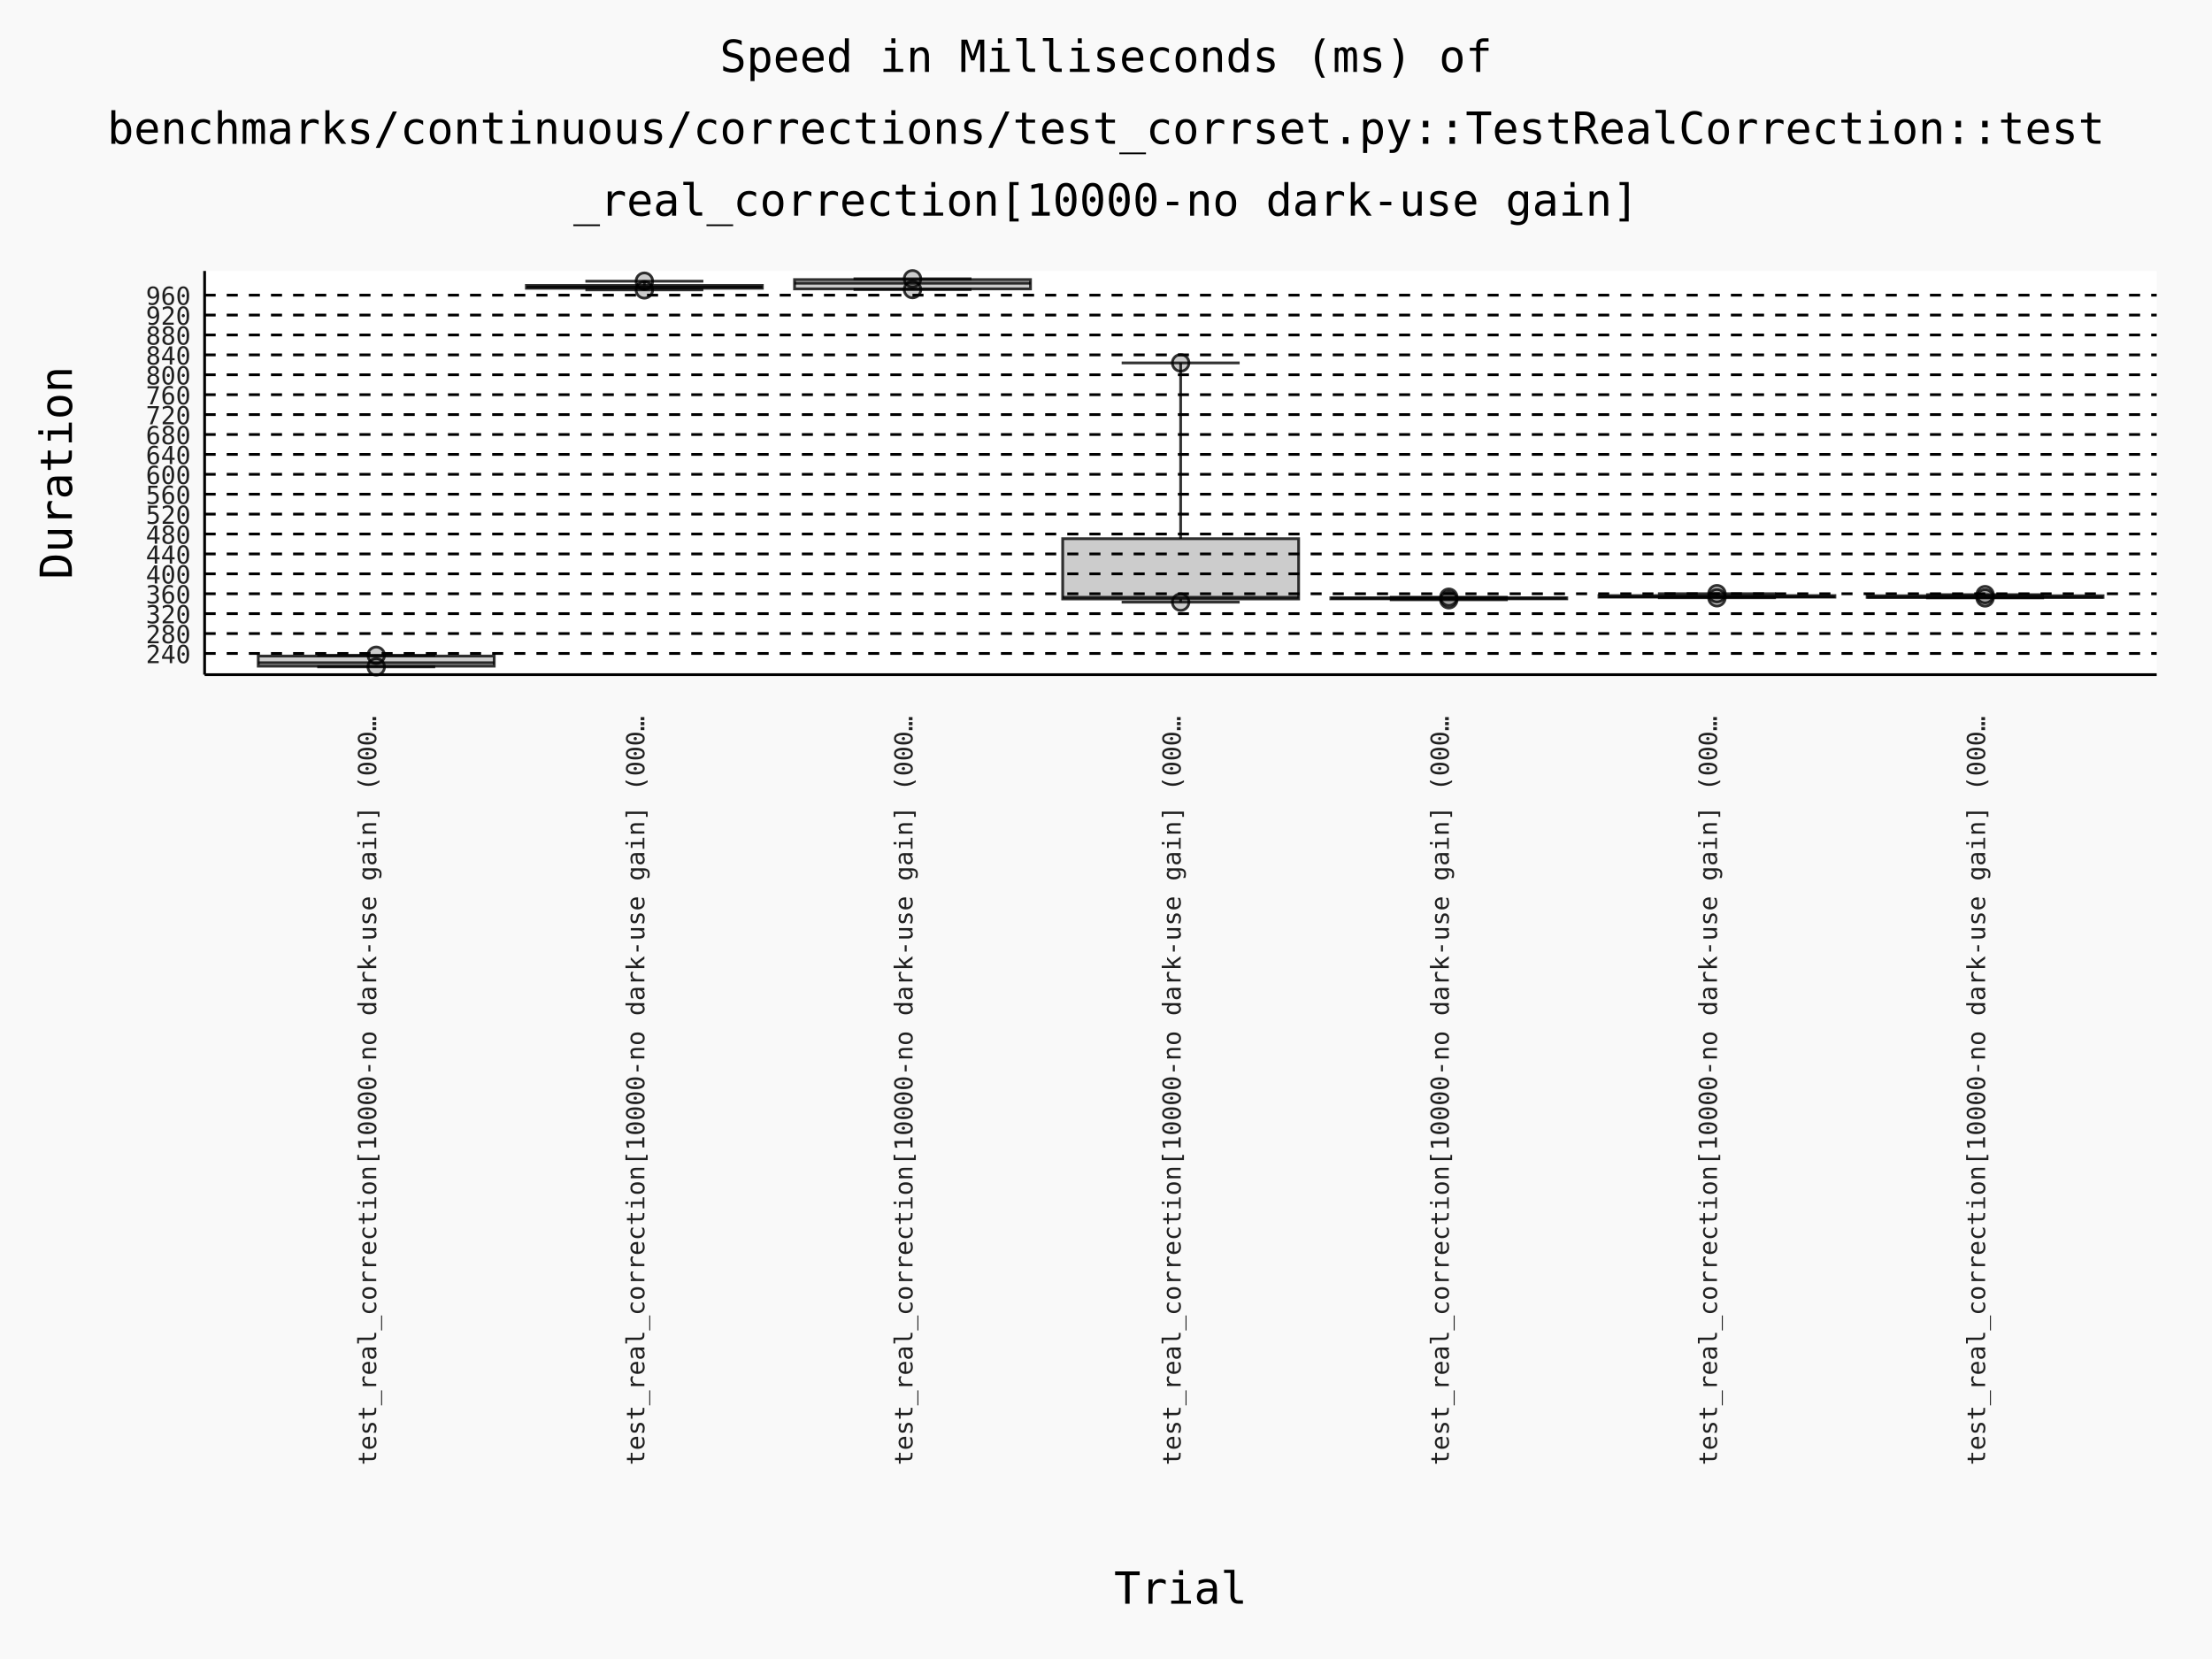
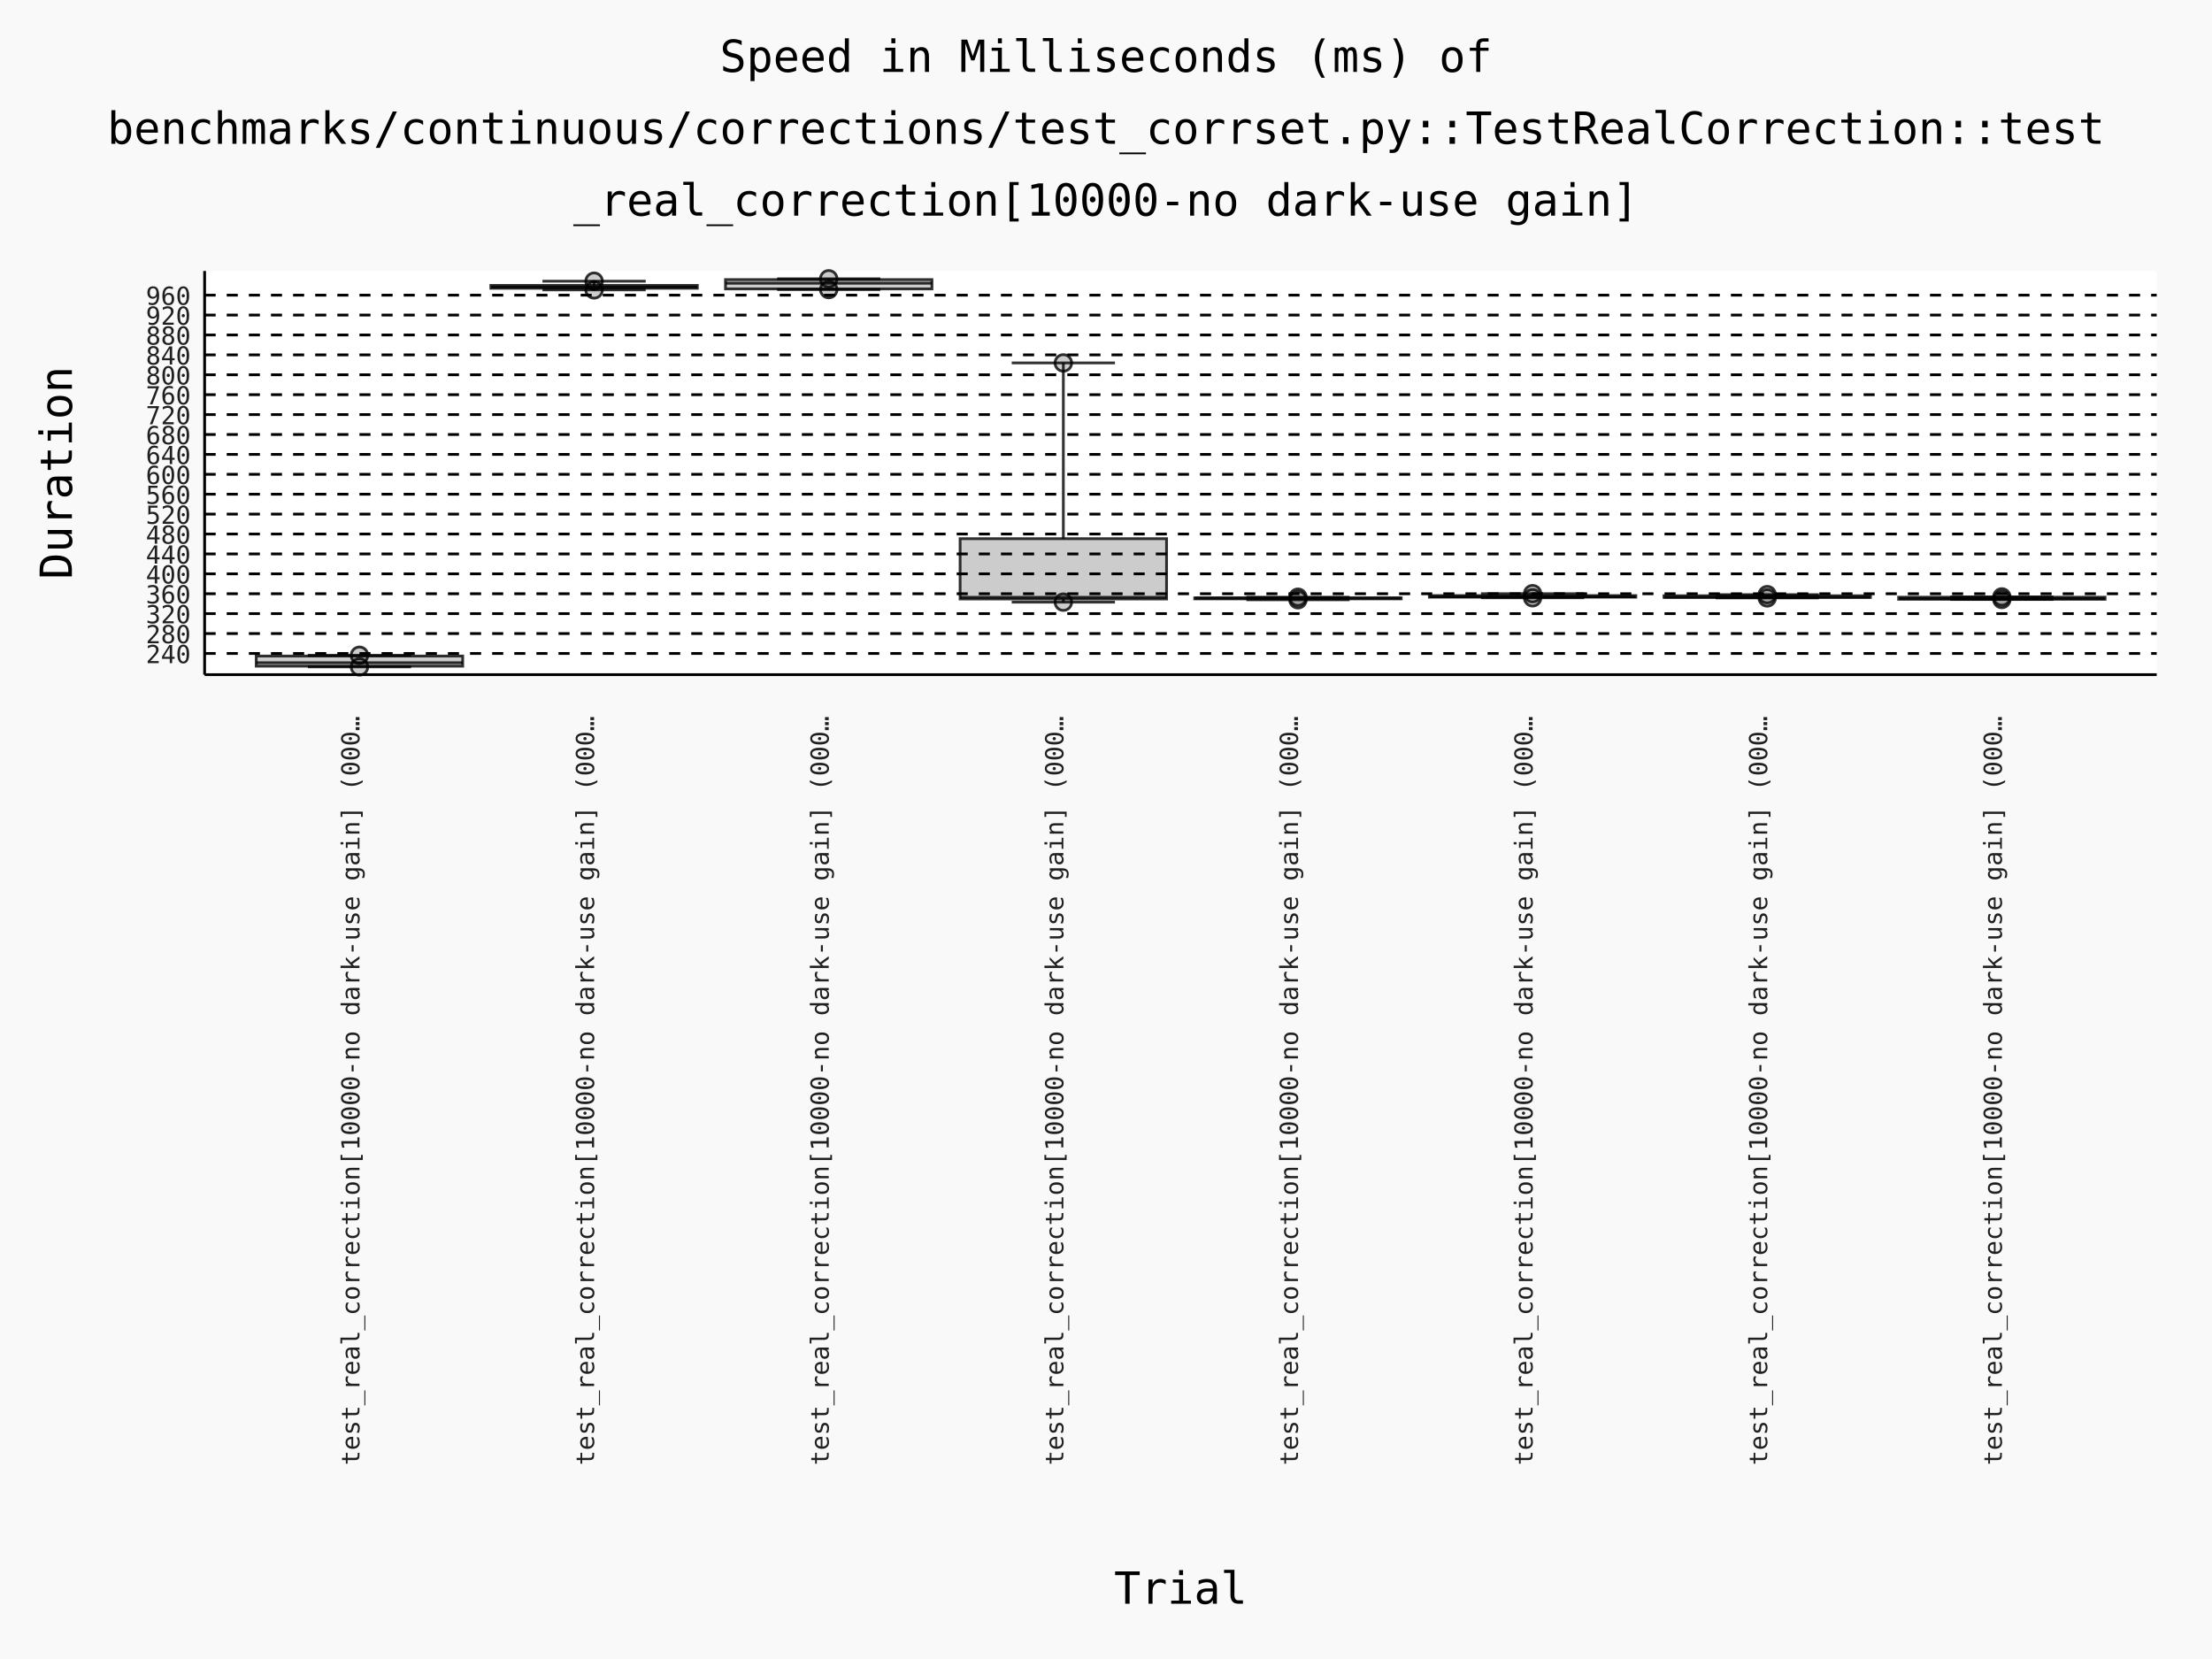
- <svg xmlns="http://www.w3.org/2000/svg" id="chart-33ab507c-b937-4e4e-976f-c39c6c1bf128" class="pygal-chart" viewBox="0 0 800 600">
+ <svg xmlns="http://www.w3.org/2000/svg" id="chart-09a2c009-a66c-48e7-99b9-df6622c0c225" class="pygal-chart" viewBox="0 0 800 600">
  <defs>
-     <style type="text/css">#chart-33ab507c-b937-4e4e-976f-c39c6c1bf128{-webkit-user-select:none;-webkit-font-smoothing:antialiased;font-family:Consolas,"Deja Vu Sans Mono","Bitstream Vera Sans Mono","Courier New",monospace}#chart-33ab507c-b937-4e4e-976f-c39c6c1bf128 .title{font-family:Consolas,"Deja Vu Sans Mono","Bitstream Vera Sans Mono","Courier New",monospace;font-size:16px}#chart-33ab507c-b937-4e4e-976f-c39c6c1bf128 .legends .legend text{font-family:Consolas,"Deja Vu Sans Mono","Bitstream Vera Sans Mono","Courier New",monospace;font-size:14px}#chart-33ab507c-b937-4e4e-976f-c39c6c1bf128 .axis text{font-family:Consolas,"Deja Vu Sans Mono","Bitstream Vera Sans Mono","Courier New",monospace;font-size:10px}#chart-33ab507c-b937-4e4e-976f-c39c6c1bf128 .axis text.major{font-family:Consolas,"Deja Vu Sans Mono","Bitstream Vera Sans Mono","Courier New",monospace;font-size:10px}#chart-33ab507c-b937-4e4e-976f-c39c6c1bf128 .text-overlay text.value{font-family:Consolas,"Deja Vu Sans Mono","Bitstream Vera Sans Mono","Courier New",monospace;font-size:16px}#chart-33ab507c-b937-4e4e-976f-c39c6c1bf128 .text-overlay text.label{font-family:Consolas,"Deja Vu Sans Mono","Bitstream Vera Sans Mono","Courier New",monospace;font-size:10px}#chart-33ab507c-b937-4e4e-976f-c39c6c1bf128 .tooltip{font-family:Consolas,"Deja Vu Sans Mono","Bitstream Vera Sans Mono","Courier New",monospace;font-size:14px}#chart-33ab507c-b937-4e4e-976f-c39c6c1bf128 text.no_data{font-family:Consolas,"Deja Vu Sans Mono","Bitstream Vera Sans Mono","Courier New",monospace;font-size:64px}
- #chart-33ab507c-b937-4e4e-976f-c39c6c1bf128{background-color:rgba(249,249,249,1)}#chart-33ab507c-b937-4e4e-976f-c39c6c1bf128 path,#chart-33ab507c-b937-4e4e-976f-c39c6c1bf128 line,#chart-33ab507c-b937-4e4e-976f-c39c6c1bf128 rect,#chart-33ab507c-b937-4e4e-976f-c39c6c1bf128 circle{-webkit-transition:150ms;-moz-transition:150ms;transition:150ms}#chart-33ab507c-b937-4e4e-976f-c39c6c1bf128 .graph &gt; .background{fill:rgba(249,249,249,1)}#chart-33ab507c-b937-4e4e-976f-c39c6c1bf128 .plot &gt; .background{fill:rgba(255,255,255,1)}#chart-33ab507c-b937-4e4e-976f-c39c6c1bf128 .graph{fill:rgba(0,0,0,.87)}#chart-33ab507c-b937-4e4e-976f-c39c6c1bf128 text.no_data{fill:rgba(0,0,0,1)}#chart-33ab507c-b937-4e4e-976f-c39c6c1bf128 .title{fill:rgba(0,0,0,1)}#chart-33ab507c-b937-4e4e-976f-c39c6c1bf128 .legends .legend text{fill:rgba(0,0,0,.87)}#chart-33ab507c-b937-4e4e-976f-c39c6c1bf128 .legends .legend:hover text{fill:rgba(0,0,0,1)}#chart-33ab507c-b937-4e4e-976f-c39c6c1bf128 .axis .line{stroke:rgba(0,0,0,1)}#chart-33ab507c-b937-4e4e-976f-c39c6c1bf128 .axis .guide.line{stroke:rgba(0,0,0,.54)}#chart-33ab507c-b937-4e4e-976f-c39c6c1bf128 .axis .major.line{stroke:rgba(0,0,0,.87)}#chart-33ab507c-b937-4e4e-976f-c39c6c1bf128 .axis text.major{fill:rgba(0,0,0,1)}#chart-33ab507c-b937-4e4e-976f-c39c6c1bf128 .axis.y .guides:hover .guide.line,#chart-33ab507c-b937-4e4e-976f-c39c6c1bf128 .line-graph .axis.x .guides:hover .guide.line,#chart-33ab507c-b937-4e4e-976f-c39c6c1bf128 .stackedline-graph .axis.x .guides:hover .guide.line,#chart-33ab507c-b937-4e4e-976f-c39c6c1bf128 .xy-graph .axis.x .guides:hover .guide.line{stroke:rgba(0,0,0,1)}#chart-33ab507c-b937-4e4e-976f-c39c6c1bf128 .axis .guides:hover text{fill:rgba(0,0,0,1)}#chart-33ab507c-b937-4e4e-976f-c39c6c1bf128 .reactive{fill-opacity:.7;stroke-opacity:.8;stroke-width:1}#chart-33ab507c-b937-4e4e-976f-c39c6c1bf128 .ci{stroke:rgba(0,0,0,.87)}#chart-33ab507c-b937-4e4e-976f-c39c6c1bf128 .reactive.active,#chart-33ab507c-b937-4e4e-976f-c39c6c1bf128 .active .reactive{fill-opacity:.8;stroke-opacity:.9;stroke-width:4}#chart-33ab507c-b937-4e4e-976f-c39c6c1bf128 .ci .reactive.active{stroke-width:1.5}#chart-33ab507c-b937-4e4e-976f-c39c6c1bf128 .series text{fill:rgba(0,0,0,1)}#chart-33ab507c-b937-4e4e-976f-c39c6c1bf128 .tooltip rect{fill:rgba(255,255,255,1);stroke:rgba(0,0,0,1);-webkit-transition:opacity 150ms;-moz-transition:opacity 150ms;transition:opacity 150ms}#chart-33ab507c-b937-4e4e-976f-c39c6c1bf128 .tooltip .label{fill:rgba(0,0,0,.87)}#chart-33ab507c-b937-4e4e-976f-c39c6c1bf128 .tooltip .label{fill:rgba(0,0,0,.87)}#chart-33ab507c-b937-4e4e-976f-c39c6c1bf128 .tooltip .legend{font-size:.8em;fill:rgba(0,0,0,.54)}#chart-33ab507c-b937-4e4e-976f-c39c6c1bf128 .tooltip .x_label{font-size:.6em;fill:rgba(0,0,0,1)}#chart-33ab507c-b937-4e4e-976f-c39c6c1bf128 .tooltip .xlink{font-size:.5em;text-decoration:underline}#chart-33ab507c-b937-4e4e-976f-c39c6c1bf128 .tooltip .value{font-size:1.5em}#chart-33ab507c-b937-4e4e-976f-c39c6c1bf128 .bound{font-size:.5em}#chart-33ab507c-b937-4e4e-976f-c39c6c1bf128 .max-value{font-size:.75em;fill:rgba(0,0,0,.54)}#chart-33ab507c-b937-4e4e-976f-c39c6c1bf128 .map-element{fill:rgba(255,255,255,1);stroke:rgba(0,0,0,.54) !important}#chart-33ab507c-b937-4e4e-976f-c39c6c1bf128 .map-element .reactive{fill-opacity:inherit;stroke-opacity:inherit}#chart-33ab507c-b937-4e4e-976f-c39c6c1bf128 .color-0,#chart-33ab507c-b937-4e4e-976f-c39c6c1bf128 .color-0 a:visited{stroke:#000000;fill:#000000}#chart-33ab507c-b937-4e4e-976f-c39c6c1bf128 .color-1,#chart-33ab507c-b937-4e4e-976f-c39c6c1bf128 .color-1 a:visited{stroke:#000000;fill:#000000}#chart-33ab507c-b937-4e4e-976f-c39c6c1bf128 .color-2,#chart-33ab507c-b937-4e4e-976f-c39c6c1bf128 .color-2 a:visited{stroke:#000000;fill:#000000}#chart-33ab507c-b937-4e4e-976f-c39c6c1bf128 .color-3,#chart-33ab507c-b937-4e4e-976f-c39c6c1bf128 .color-3 a:visited{stroke:#000000;fill:#000000}#chart-33ab507c-b937-4e4e-976f-c39c6c1bf128 .color-4,#chart-33ab507c-b937-4e4e-976f-c39c6c1bf128 .color-4 a:visited{stroke:#000000;fill:#000000}#chart-33ab507c-b937-4e4e-976f-c39c6c1bf128 .color-5,#chart-33ab507c-b937-4e4e-976f-c39c6c1bf128 .color-5 a:visited{stroke:#000000;fill:#000000}#chart-33ab507c-b937-4e4e-976f-c39c6c1bf128 .color-6,#chart-33ab507c-b937-4e4e-976f-c39c6c1bf128 .color-6 a:visited{stroke:#000000;fill:#000000}#chart-33ab507c-b937-4e4e-976f-c39c6c1bf128 .text-overlay .color-0 text{fill:white}#chart-33ab507c-b937-4e4e-976f-c39c6c1bf128 .text-overlay .color-1 text{fill:white}#chart-33ab507c-b937-4e4e-976f-c39c6c1bf128 .text-overlay .color-2 text{fill:white}#chart-33ab507c-b937-4e4e-976f-c39c6c1bf128 .text-overlay .color-3 text{fill:white}#chart-33ab507c-b937-4e4e-976f-c39c6c1bf128 .text-overlay .color-4 text{fill:white}#chart-33ab507c-b937-4e4e-976f-c39c6c1bf128 .text-overlay .color-5 text{fill:white}#chart-33ab507c-b937-4e4e-976f-c39c6c1bf128 .text-overlay .color-6 text{fill:white}
- #chart-33ab507c-b937-4e4e-976f-c39c6c1bf128 text.no_data{text-anchor:middle}#chart-33ab507c-b937-4e4e-976f-c39c6c1bf128 .guide.line{fill:none}#chart-33ab507c-b937-4e4e-976f-c39c6c1bf128 .centered{text-anchor:middle}#chart-33ab507c-b937-4e4e-976f-c39c6c1bf128 .title{text-anchor:middle}#chart-33ab507c-b937-4e4e-976f-c39c6c1bf128 .legends .legend text{fill-opacity:1}#chart-33ab507c-b937-4e4e-976f-c39c6c1bf128 .axis.x text{text-anchor:middle}#chart-33ab507c-b937-4e4e-976f-c39c6c1bf128 .axis.x:not(.web) text[transform]{text-anchor:start}#chart-33ab507c-b937-4e4e-976f-c39c6c1bf128 .axis.x:not(.web) text[transform].backwards{text-anchor:end}#chart-33ab507c-b937-4e4e-976f-c39c6c1bf128 .axis.y text{text-anchor:end}#chart-33ab507c-b937-4e4e-976f-c39c6c1bf128 .axis.y text[transform].backwards{text-anchor:start}#chart-33ab507c-b937-4e4e-976f-c39c6c1bf128 .axis.y2 text{text-anchor:start}#chart-33ab507c-b937-4e4e-976f-c39c6c1bf128 .axis.y2 text[transform].backwards{text-anchor:end}#chart-33ab507c-b937-4e4e-976f-c39c6c1bf128 .axis .guide.line{stroke-dasharray:4,4;stroke:black}#chart-33ab507c-b937-4e4e-976f-c39c6c1bf128 .axis .major.guide.line{stroke-dasharray:6,6;stroke:black}#chart-33ab507c-b937-4e4e-976f-c39c6c1bf128 .horizontal .axis.y .guide.line,#chart-33ab507c-b937-4e4e-976f-c39c6c1bf128 .horizontal .axis.y2 .guide.line,#chart-33ab507c-b937-4e4e-976f-c39c6c1bf128 .vertical .axis.x .guide.line{opacity:0}#chart-33ab507c-b937-4e4e-976f-c39c6c1bf128 .horizontal .axis.always_show .guide.line,#chart-33ab507c-b937-4e4e-976f-c39c6c1bf128 .vertical .axis.always_show .guide.line{opacity:1 !important}#chart-33ab507c-b937-4e4e-976f-c39c6c1bf128 .axis.y .guides:hover .guide.line,#chart-33ab507c-b937-4e4e-976f-c39c6c1bf128 .axis.y2 .guides:hover .guide.line,#chart-33ab507c-b937-4e4e-976f-c39c6c1bf128 .axis.x .guides:hover .guide.line{opacity:1}#chart-33ab507c-b937-4e4e-976f-c39c6c1bf128 .axis .guides:hover text{opacity:1}#chart-33ab507c-b937-4e4e-976f-c39c6c1bf128 .nofill{fill:none}#chart-33ab507c-b937-4e4e-976f-c39c6c1bf128 .subtle-fill{fill-opacity:.2}#chart-33ab507c-b937-4e4e-976f-c39c6c1bf128 .dot{stroke-width:1px;fill-opacity:1;stroke-opacity:1}#chart-33ab507c-b937-4e4e-976f-c39c6c1bf128 .dot.active{stroke-width:5px}#chart-33ab507c-b937-4e4e-976f-c39c6c1bf128 .dot.negative{fill:transparent}#chart-33ab507c-b937-4e4e-976f-c39c6c1bf128 text,#chart-33ab507c-b937-4e4e-976f-c39c6c1bf128 tspan{stroke:none !important}#chart-33ab507c-b937-4e4e-976f-c39c6c1bf128 .series text.active{opacity:1}#chart-33ab507c-b937-4e4e-976f-c39c6c1bf128 .tooltip rect{fill-opacity:.95;stroke-width:.5}#chart-33ab507c-b937-4e4e-976f-c39c6c1bf128 .tooltip text{fill-opacity:1}#chart-33ab507c-b937-4e4e-976f-c39c6c1bf128 .showable{visibility:hidden}#chart-33ab507c-b937-4e4e-976f-c39c6c1bf128 .showable.shown{visibility:visible}#chart-33ab507c-b937-4e4e-976f-c39c6c1bf128 .gauge-background{fill:rgba(229,229,229,1);stroke:none}#chart-33ab507c-b937-4e4e-976f-c39c6c1bf128 .bg-lines{stroke:rgba(249,249,249,1);stroke-width:2px}
+     <style type="text/css">#chart-09a2c009-a66c-48e7-99b9-df6622c0c225{-webkit-user-select:none;-webkit-font-smoothing:antialiased;font-family:Consolas,"Deja Vu Sans Mono","Bitstream Vera Sans Mono","Courier New",monospace}#chart-09a2c009-a66c-48e7-99b9-df6622c0c225 .title{font-family:Consolas,"Deja Vu Sans Mono","Bitstream Vera Sans Mono","Courier New",monospace;font-size:16px}#chart-09a2c009-a66c-48e7-99b9-df6622c0c225 .legends .legend text{font-family:Consolas,"Deja Vu Sans Mono","Bitstream Vera Sans Mono","Courier New",monospace;font-size:14px}#chart-09a2c009-a66c-48e7-99b9-df6622c0c225 .axis text{font-family:Consolas,"Deja Vu Sans Mono","Bitstream Vera Sans Mono","Courier New",monospace;font-size:10px}#chart-09a2c009-a66c-48e7-99b9-df6622c0c225 .axis text.major{font-family:Consolas,"Deja Vu Sans Mono","Bitstream Vera Sans Mono","Courier New",monospace;font-size:10px}#chart-09a2c009-a66c-48e7-99b9-df6622c0c225 .text-overlay text.value{font-family:Consolas,"Deja Vu Sans Mono","Bitstream Vera Sans Mono","Courier New",monospace;font-size:16px}#chart-09a2c009-a66c-48e7-99b9-df6622c0c225 .text-overlay text.label{font-family:Consolas,"Deja Vu Sans Mono","Bitstream Vera Sans Mono","Courier New",monospace;font-size:10px}#chart-09a2c009-a66c-48e7-99b9-df6622c0c225 .tooltip{font-family:Consolas,"Deja Vu Sans Mono","Bitstream Vera Sans Mono","Courier New",monospace;font-size:14px}#chart-09a2c009-a66c-48e7-99b9-df6622c0c225 text.no_data{font-family:Consolas,"Deja Vu Sans Mono","Bitstream Vera Sans Mono","Courier New",monospace;font-size:64px}
+ #chart-09a2c009-a66c-48e7-99b9-df6622c0c225{background-color:rgba(249,249,249,1)}#chart-09a2c009-a66c-48e7-99b9-df6622c0c225 path,#chart-09a2c009-a66c-48e7-99b9-df6622c0c225 line,#chart-09a2c009-a66c-48e7-99b9-df6622c0c225 rect,#chart-09a2c009-a66c-48e7-99b9-df6622c0c225 circle{-webkit-transition:150ms;-moz-transition:150ms;transition:150ms}#chart-09a2c009-a66c-48e7-99b9-df6622c0c225 .graph &gt; .background{fill:rgba(249,249,249,1)}#chart-09a2c009-a66c-48e7-99b9-df6622c0c225 .plot &gt; .background{fill:rgba(255,255,255,1)}#chart-09a2c009-a66c-48e7-99b9-df6622c0c225 .graph{fill:rgba(0,0,0,.87)}#chart-09a2c009-a66c-48e7-99b9-df6622c0c225 text.no_data{fill:rgba(0,0,0,1)}#chart-09a2c009-a66c-48e7-99b9-df6622c0c225 .title{fill:rgba(0,0,0,1)}#chart-09a2c009-a66c-48e7-99b9-df6622c0c225 .legends .legend text{fill:rgba(0,0,0,.87)}#chart-09a2c009-a66c-48e7-99b9-df6622c0c225 .legends .legend:hover text{fill:rgba(0,0,0,1)}#chart-09a2c009-a66c-48e7-99b9-df6622c0c225 .axis .line{stroke:rgba(0,0,0,1)}#chart-09a2c009-a66c-48e7-99b9-df6622c0c225 .axis .guide.line{stroke:rgba(0,0,0,.54)}#chart-09a2c009-a66c-48e7-99b9-df6622c0c225 .axis .major.line{stroke:rgba(0,0,0,.87)}#chart-09a2c009-a66c-48e7-99b9-df6622c0c225 .axis text.major{fill:rgba(0,0,0,1)}#chart-09a2c009-a66c-48e7-99b9-df6622c0c225 .axis.y .guides:hover .guide.line,#chart-09a2c009-a66c-48e7-99b9-df6622c0c225 .line-graph .axis.x .guides:hover .guide.line,#chart-09a2c009-a66c-48e7-99b9-df6622c0c225 .stackedline-graph .axis.x .guides:hover .guide.line,#chart-09a2c009-a66c-48e7-99b9-df6622c0c225 .xy-graph .axis.x .guides:hover .guide.line{stroke:rgba(0,0,0,1)}#chart-09a2c009-a66c-48e7-99b9-df6622c0c225 .axis .guides:hover text{fill:rgba(0,0,0,1)}#chart-09a2c009-a66c-48e7-99b9-df6622c0c225 .reactive{fill-opacity:.7;stroke-opacity:.8;stroke-width:1}#chart-09a2c009-a66c-48e7-99b9-df6622c0c225 .ci{stroke:rgba(0,0,0,.87)}#chart-09a2c009-a66c-48e7-99b9-df6622c0c225 .reactive.active,#chart-09a2c009-a66c-48e7-99b9-df6622c0c225 .active .reactive{fill-opacity:.8;stroke-opacity:.9;stroke-width:4}#chart-09a2c009-a66c-48e7-99b9-df6622c0c225 .ci .reactive.active{stroke-width:1.5}#chart-09a2c009-a66c-48e7-99b9-df6622c0c225 .series text{fill:rgba(0,0,0,1)}#chart-09a2c009-a66c-48e7-99b9-df6622c0c225 .tooltip rect{fill:rgba(255,255,255,1);stroke:rgba(0,0,0,1);-webkit-transition:opacity 150ms;-moz-transition:opacity 150ms;transition:opacity 150ms}#chart-09a2c009-a66c-48e7-99b9-df6622c0c225 .tooltip .label{fill:rgba(0,0,0,.87)}#chart-09a2c009-a66c-48e7-99b9-df6622c0c225 .tooltip .label{fill:rgba(0,0,0,.87)}#chart-09a2c009-a66c-48e7-99b9-df6622c0c225 .tooltip .legend{font-size:.8em;fill:rgba(0,0,0,.54)}#chart-09a2c009-a66c-48e7-99b9-df6622c0c225 .tooltip .x_label{font-size:.6em;fill:rgba(0,0,0,1)}#chart-09a2c009-a66c-48e7-99b9-df6622c0c225 .tooltip .xlink{font-size:.5em;text-decoration:underline}#chart-09a2c009-a66c-48e7-99b9-df6622c0c225 .tooltip .value{font-size:1.5em}#chart-09a2c009-a66c-48e7-99b9-df6622c0c225 .bound{font-size:.5em}#chart-09a2c009-a66c-48e7-99b9-df6622c0c225 .max-value{font-size:.75em;fill:rgba(0,0,0,.54)}#chart-09a2c009-a66c-48e7-99b9-df6622c0c225 .map-element{fill:rgba(255,255,255,1);stroke:rgba(0,0,0,.54) !important}#chart-09a2c009-a66c-48e7-99b9-df6622c0c225 .map-element .reactive{fill-opacity:inherit;stroke-opacity:inherit}#chart-09a2c009-a66c-48e7-99b9-df6622c0c225 .color-0,#chart-09a2c009-a66c-48e7-99b9-df6622c0c225 .color-0 a:visited{stroke:#000000;fill:#000000}#chart-09a2c009-a66c-48e7-99b9-df6622c0c225 .color-1,#chart-09a2c009-a66c-48e7-99b9-df6622c0c225 .color-1 a:visited{stroke:#000000;fill:#000000}#chart-09a2c009-a66c-48e7-99b9-df6622c0c225 .color-2,#chart-09a2c009-a66c-48e7-99b9-df6622c0c225 .color-2 a:visited{stroke:#000000;fill:#000000}#chart-09a2c009-a66c-48e7-99b9-df6622c0c225 .color-3,#chart-09a2c009-a66c-48e7-99b9-df6622c0c225 .color-3 a:visited{stroke:#000000;fill:#000000}#chart-09a2c009-a66c-48e7-99b9-df6622c0c225 .color-4,#chart-09a2c009-a66c-48e7-99b9-df6622c0c225 .color-4 a:visited{stroke:#000000;fill:#000000}#chart-09a2c009-a66c-48e7-99b9-df6622c0c225 .color-5,#chart-09a2c009-a66c-48e7-99b9-df6622c0c225 .color-5 a:visited{stroke:#000000;fill:#000000}#chart-09a2c009-a66c-48e7-99b9-df6622c0c225 .color-6,#chart-09a2c009-a66c-48e7-99b9-df6622c0c225 .color-6 a:visited{stroke:#000000;fill:#000000}#chart-09a2c009-a66c-48e7-99b9-df6622c0c225 .color-7,#chart-09a2c009-a66c-48e7-99b9-df6622c0c225 .color-7 a:visited{stroke:#000000;fill:#000000}#chart-09a2c009-a66c-48e7-99b9-df6622c0c225 .text-overlay .color-0 text{fill:white}#chart-09a2c009-a66c-48e7-99b9-df6622c0c225 .text-overlay .color-1 text{fill:white}#chart-09a2c009-a66c-48e7-99b9-df6622c0c225 .text-overlay .color-2 text{fill:white}#chart-09a2c009-a66c-48e7-99b9-df6622c0c225 .text-overlay .color-3 text{fill:white}#chart-09a2c009-a66c-48e7-99b9-df6622c0c225 .text-overlay .color-4 text{fill:white}#chart-09a2c009-a66c-48e7-99b9-df6622c0c225 .text-overlay .color-5 text{fill:white}#chart-09a2c009-a66c-48e7-99b9-df6622c0c225 .text-overlay .color-6 text{fill:white}#chart-09a2c009-a66c-48e7-99b9-df6622c0c225 .text-overlay .color-7 text{fill:white}
+ #chart-09a2c009-a66c-48e7-99b9-df6622c0c225 text.no_data{text-anchor:middle}#chart-09a2c009-a66c-48e7-99b9-df6622c0c225 .guide.line{fill:none}#chart-09a2c009-a66c-48e7-99b9-df6622c0c225 .centered{text-anchor:middle}#chart-09a2c009-a66c-48e7-99b9-df6622c0c225 .title{text-anchor:middle}#chart-09a2c009-a66c-48e7-99b9-df6622c0c225 .legends .legend text{fill-opacity:1}#chart-09a2c009-a66c-48e7-99b9-df6622c0c225 .axis.x text{text-anchor:middle}#chart-09a2c009-a66c-48e7-99b9-df6622c0c225 .axis.x:not(.web) text[transform]{text-anchor:start}#chart-09a2c009-a66c-48e7-99b9-df6622c0c225 .axis.x:not(.web) text[transform].backwards{text-anchor:end}#chart-09a2c009-a66c-48e7-99b9-df6622c0c225 .axis.y text{text-anchor:end}#chart-09a2c009-a66c-48e7-99b9-df6622c0c225 .axis.y text[transform].backwards{text-anchor:start}#chart-09a2c009-a66c-48e7-99b9-df6622c0c225 .axis.y2 text{text-anchor:start}#chart-09a2c009-a66c-48e7-99b9-df6622c0c225 .axis.y2 text[transform].backwards{text-anchor:end}#chart-09a2c009-a66c-48e7-99b9-df6622c0c225 .axis .guide.line{stroke-dasharray:4,4;stroke:black}#chart-09a2c009-a66c-48e7-99b9-df6622c0c225 .axis .major.guide.line{stroke-dasharray:6,6;stroke:black}#chart-09a2c009-a66c-48e7-99b9-df6622c0c225 .horizontal .axis.y .guide.line,#chart-09a2c009-a66c-48e7-99b9-df6622c0c225 .horizontal .axis.y2 .guide.line,#chart-09a2c009-a66c-48e7-99b9-df6622c0c225 .vertical .axis.x .guide.line{opacity:0}#chart-09a2c009-a66c-48e7-99b9-df6622c0c225 .horizontal .axis.always_show .guide.line,#chart-09a2c009-a66c-48e7-99b9-df6622c0c225 .vertical .axis.always_show .guide.line{opacity:1 !important}#chart-09a2c009-a66c-48e7-99b9-df6622c0c225 .axis.y .guides:hover .guide.line,#chart-09a2c009-a66c-48e7-99b9-df6622c0c225 .axis.y2 .guides:hover .guide.line,#chart-09a2c009-a66c-48e7-99b9-df6622c0c225 .axis.x .guides:hover .guide.line{opacity:1}#chart-09a2c009-a66c-48e7-99b9-df6622c0c225 .axis .guides:hover text{opacity:1}#chart-09a2c009-a66c-48e7-99b9-df6622c0c225 .nofill{fill:none}#chart-09a2c009-a66c-48e7-99b9-df6622c0c225 .subtle-fill{fill-opacity:.2}#chart-09a2c009-a66c-48e7-99b9-df6622c0c225 .dot{stroke-width:1px;fill-opacity:1;stroke-opacity:1}#chart-09a2c009-a66c-48e7-99b9-df6622c0c225 .dot.active{stroke-width:5px}#chart-09a2c009-a66c-48e7-99b9-df6622c0c225 .dot.negative{fill:transparent}#chart-09a2c009-a66c-48e7-99b9-df6622c0c225 text,#chart-09a2c009-a66c-48e7-99b9-df6622c0c225 tspan{stroke:none !important}#chart-09a2c009-a66c-48e7-99b9-df6622c0c225 .series text.active{opacity:1}#chart-09a2c009-a66c-48e7-99b9-df6622c0c225 .tooltip rect{fill-opacity:.95;stroke-width:.5}#chart-09a2c009-a66c-48e7-99b9-df6622c0c225 .tooltip text{fill-opacity:1}#chart-09a2c009-a66c-48e7-99b9-df6622c0c225 .showable{visibility:hidden}#chart-09a2c009-a66c-48e7-99b9-df6622c0c225 .showable.shown{visibility:visible}#chart-09a2c009-a66c-48e7-99b9-df6622c0c225 .gauge-background{fill:rgba(229,229,229,1);stroke:none}#chart-09a2c009-a66c-48e7-99b9-df6622c0c225 .bg-lines{stroke:rgba(249,249,249,1);stroke-width:2px}
.tooltip .value{font-size:1em !important}.axis text{font-size:9px !important}</style>
  </defs>
  <g class="graph custombox-graph vertical">
    <rect x="0" y="0" width="800" height="600" class="background" />
    <g transform="translate(74, 98)" class="plot">
      <rect x="0" y="0" width="706.0" height="146.0" class="background" />
      <g class="axis y always_show">
        <path d="M0 146 h706" class="line" />
        <g class="guides">
          <path d="M0 138.333 h706" class="guide line" />
          <text x="-5" y="141.833" class="">240</text>
        </g>
        <g class="guides">
          <path d="M0 131.134 h706" class="guide line" />
          <text x="-5" y="134.634" class="">280</text>
        </g>
        <g class="guides">
          <path d="M0 123.934 h706" class="guide line" />
          <text x="-5" y="127.434" class="">320</text>
        </g>
        <g class="guides">
          <path d="M0 116.735 h706" class="guide line" />
          <text x="-5" y="120.235" class="">360</text>
        </g>
        <g class="guides">
          <path d="M0 109.536 h706" class="guide line" />
          <text x="-5" y="113.036" class="">400</text>
        </g>
        <g class="guides">
          <path d="M0 102.337 h706" class="guide line" />
          <text x="-5" y="105.837" class="">440</text>
        </g>
        <g class="guides">
          <path d="M0 95.138 h706" class="guide line" />
          <text x="-5" y="98.638" class="">480</text>
        </g>
        <g class="guides">
          <path d="M0 87.938 h706" class="guide line" />
          <text x="-5" y="91.438" class="">520</text>
        </g>
        <g class="guides">
          <path d="M0 80.739 h706" class="guide line" />
          <text x="-5" y="84.239" class="">560</text>
        </g>
        <g class="guides">
          <path d="M0 73.54 h706" class="guide line" />
          <text x="-5" y="77.04" class="">600</text>
        </g>
        <g class="guides">
          <path d="M0 66.341 h706" class="guide line" />
          <text x="-5" y="69.841" class="">640</text>
        </g>
        <g class="guides">
          <path d="M0 59.142 h706" class="guide line" />
          <text x="-5" y="62.642" class="">680</text>
        </g>
        <g class="guides">
          <path d="M0 51.942 h706" class="guide line" />
          <text x="-5" y="55.442" class="">720</text>
        </g>
        <g class="guides">
          <path d="M0 44.743 h706" class="guide line" />
          <text x="-5" y="48.243" class="">760</text>
        </g>
        <g class="guides">
          <path d="M0 37.544 h706" class="guide line" />
          <text x="-5" y="41.044" class="">800</text>
        </g>
        <g class="guides">
          <path d="M0 30.345 h706" class="guide line" />
          <text x="-5" y="33.845" class="">840</text>
        </g>
        <g class="guides">
          <path d="M0 23.145 h706" class="guide line" />
          <text x="-5" y="26.645" class="">880</text>
        </g>
        <g class="guides">
          <path d="M0 15.946 h706" class="guide line" />
          <text x="-5" y="19.446" class="">920</text>
        </g>
        <g class="guides">
          <path d="M0 8.747 h706" class="guide line" />
          <text x="-5" y="12.247" class="">960</text>
        </g>
      </g>
      <g class="axis x">
        <path d="M0 0 v146" class="line" />
        <g class="guides">
-           <path d="M62.066 0 v146" class="guide line" />
-           <text x="62.066" y="161.0" class="backwards" transform="rotate(270 62.06593 161)">test_real_correction[10000-no dark-use gain] (000…</text>
-         </g>
-         <g class="guides">
-           <path d="M159.044 0 v146" class="guide line" />
-           <text x="159.044" y="161.0" class="backwards" transform="rotate(270 159.044 161)">test_real_correction[10000-no dark-use gain] (000…</text>
-         </g>
-         <g class="guides">
-           <path d="M256.022 0 v146" class="guide line" />
-           <text x="256.022" y="161.0" class="backwards" transform="rotate(270 256.022 161)">test_real_correction[10000-no dark-use gain] (000…</text>
-         </g>
-         <g class="guides">
-           <path d="M353 0 v146" class="guide line" />
-           <text x="353.0" y="161.0" class="backwards" transform="rotate(270 353 161)">test_real_correction[10000-no dark-use gain] (000…</text>
-         </g>
-         <g class="guides">
-           <path d="M449.978 0 v146" class="guide line" />
-           <text x="449.978" y="161.0" class="backwards" transform="rotate(270 449.978 161)">test_real_correction[10000-no dark-use gain] (000…</text>
-         </g>
-         <g class="guides">
-           <path d="M546.956 0 v146" class="guide line" />
-           <text x="546.956" y="161.0" class="backwards" transform="rotate(270 546.956 161)">test_real_correction[10000-no dark-use gain] (000…</text>
-         </g>
-         <g class="guides">
-           <path d="M643.934 0 v146" class="guide line" />
-           <text x="643.934" y="161.0" class="backwards" transform="rotate(270 643.9341 161)">test_real_correction[10000-no dark-use gain] (000…</text>
+           <path d="M56.005 0 v146" class="guide line" />
+           <text x="56.005" y="161.0" class="backwards" transform="rotate(270 56.00481 161)">test_real_correction[10000-no dark-use gain] (000…</text>
+         </g>
+         <g class="guides">
+           <path d="M140.861 0 v146" class="guide line" />
+           <text x="140.861" y="161.0" class="backwards" transform="rotate(270 140.8606 161)">test_real_correction[10000-no dark-use gain] (000…</text>
+         </g>
+         <g class="guides">
+           <path d="M225.716 0 v146" class="guide line" />
+           <text x="225.716" y="161.0" class="backwards" transform="rotate(270 225.7163 161)">test_real_correction[10000-no dark-use gain] (000…</text>
+         </g>
+         <g class="guides">
+           <path d="M310.572 0 v146" class="guide line" />
+           <text x="310.572" y="161.0" class="backwards" transform="rotate(270 310.5721 161)">test_real_correction[10000-no dark-use gain] (000…</text>
+         </g>
+         <g class="guides">
+           <path d="M395.428 0 v146" class="guide line" />
+           <text x="395.428" y="161.0" class="backwards" transform="rotate(270 395.4279 161)">test_real_correction[10000-no dark-use gain] (000…</text>
+         </g>
+         <g class="guides">
+           <path d="M480.284 0 v146" class="guide line" />
+           <text x="480.284" y="161.0" class="backwards" transform="rotate(270 480.2837 161)">test_real_correction[10000-no dark-use gain] (000…</text>
+         </g>
+         <g class="guides">
+           <path d="M565.139 0 v146" class="guide line" />
+           <text x="565.139" y="161.0" class="backwards" transform="rotate(270 565.1394 161)">test_real_correction[10000-no dark-use gain] (000…</text>
+         </g>
+         <g class="guides">
+           <path d="M649.995 0 v146" class="guide line" />
+           <text x="649.995" y="161.0" class="backwards" transform="rotate(270 649.9952 161)">test_real_correction[10000-no dark-use gain] (000…</text>
        </g>
      </g>
      <g class="series serie-0 color-0">
        <g class="boxes">
          <g class="box">
-             <path stroke-width="3" d="M40.731 143.177 L83.401 143.177" class="reactive tooltip-trigger" />
-             <path stroke-width="3" d="M19.396 141.685 L104.736 141.685" class="reactive tooltip-trigger" />
-             <path stroke-width="3" d="M40.731 138.991 L83.401 138.991" class="reactive tooltip-trigger" />
-             <path stroke-width="2" d="M62.066 143.177 L62.066 142.924" class="reactive tooltip-trigger" />
-             <path stroke-width="2" d="M62.066 138.991 L62.066 139.268" class="reactive tooltip-trigger" />
-             <rect x="19.396" y="139.268" height="3.656" width="85.341" class="subtle-fill reactive tooltip-trigger" />
-             <circle cx="62.066" cy="143.177" r="3" class="subtle-fill reactive tooltip-trigger" />
-             <circle cx="62.066" cy="138.991" r="3" class="subtle-fill reactive tooltip-trigger" />
+             <path stroke-width="3" d="M37.337 143.177 L74.673 143.177" class="reactive tooltip-trigger" />
+             <path stroke-width="3" d="M18.668 141.685 L93.341 141.685" class="reactive tooltip-trigger" />
+             <path stroke-width="3" d="M37.337 138.991 L74.673 138.991" class="reactive tooltip-trigger" />
+             <path stroke-width="2" d="M56.005 143.177 L56.005 142.924" class="reactive tooltip-trigger" />
+             <path stroke-width="2" d="M56.005 138.991 L56.005 139.268" class="reactive tooltip-trigger" />
+             <rect x="18.668" y="139.268" height="3.656" width="74.673" class="subtle-fill reactive tooltip-trigger" />
+             <circle cx="56.005" cy="143.177" r="3" class="subtle-fill reactive tooltip-trigger" />
+             <circle cx="56.005" cy="138.991" r="3" class="subtle-fill reactive tooltip-trigger" />
          </g>
        </g>
      </g>
      <g class="series serie-1 color-1">
        <g class="boxes">
          <g class="box">
-             <path stroke-width="3" d="M137.709 6.839 L180.379 6.839" class="reactive tooltip-trigger" />
-             <path stroke-width="3" d="M116.374 5.805 L201.714 5.805" class="reactive tooltip-trigger" />
-             <path stroke-width="3" d="M137.709 3.699 L180.379 3.699" class="reactive tooltip-trigger" />
-             <path stroke-width="2" d="M159.044 6.839 L159.044 6.253" class="reactive tooltip-trigger" />
-             <path stroke-width="2" d="M159.044 3.699 L159.044 5.22" class="reactive tooltip-trigger" />
-             <rect x="116.374" y="5.22" height="1.033" width="85.341" class="subtle-fill reactive tooltip-trigger" />
-             <circle cx="159.044" cy="6.839" r="3" class="subtle-fill reactive tooltip-trigger" />
-             <circle cx="159.044" cy="3.699" r="3" class="subtle-fill reactive tooltip-trigger" />
+             <path stroke-width="3" d="M122.192 6.839 L159.529 6.839" class="reactive tooltip-trigger" />
+             <path stroke-width="3" d="M103.524 5.805 L178.197 5.805" class="reactive tooltip-trigger" />
+             <path stroke-width="3" d="M122.192 3.699 L159.529 3.699" class="reactive tooltip-trigger" />
+             <path stroke-width="2" d="M140.861 6.839 L140.861 6.253" class="reactive tooltip-trigger" />
+             <path stroke-width="2" d="M140.861 3.699 L140.861 5.22" class="reactive tooltip-trigger" />
+             <rect x="103.524" y="5.22" height="1.033" width="74.673" class="subtle-fill reactive tooltip-trigger" />
+             <circle cx="140.861" cy="6.839" r="3" class="subtle-fill reactive tooltip-trigger" />
+             <circle cx="140.861" cy="3.699" r="3" class="subtle-fill reactive tooltip-trigger" />
          </g>
        </g>
      </g>
      <g class="series serie-2 color-2">
        <g class="boxes">
          <g class="box">
-             <path stroke-width="3" d="M234.687 6.724 L277.357 6.724" class="reactive tooltip-trigger" />
-             <path stroke-width="3" d="M213.352 4.431 L298.692 4.431" class="reactive tooltip-trigger" />
-             <path stroke-width="3" d="M234.687 2.832 L277.357 2.832" class="reactive tooltip-trigger" />
-             <path stroke-width="2" d="M256.022 6.724 L256.022 6.488" class="reactive tooltip-trigger" />
-             <path stroke-width="2" d="M256.022 2.832 L256.022 3.117" class="reactive tooltip-trigger" />
-             <rect x="213.352" y="3.117" height="3.371" width="85.341" class="subtle-fill reactive tooltip-trigger" />
-             <circle cx="256.022" cy="6.724" r="3" class="subtle-fill reactive tooltip-trigger" />
-             <circle cx="256.022" cy="2.832" r="3" class="subtle-fill reactive tooltip-trigger" />
+             <path stroke-width="3" d="M207.048 6.724 L244.385 6.724" class="reactive tooltip-trigger" />
+             <path stroke-width="3" d="M188.38 4.431 L263.053 4.431" class="reactive tooltip-trigger" />
+             <path stroke-width="3" d="M207.048 2.832 L244.385 2.832" class="reactive tooltip-trigger" />
+             <path stroke-width="2" d="M225.716 6.724 L225.716 6.488" class="reactive tooltip-trigger" />
+             <path stroke-width="2" d="M225.716 2.832 L225.716 3.117" class="reactive tooltip-trigger" />
+             <rect x="188.38" y="3.117" height="3.371" width="74.673" class="subtle-fill reactive tooltip-trigger" />
+             <circle cx="225.716" cy="6.724" r="3" class="subtle-fill reactive tooltip-trigger" />
+             <circle cx="225.716" cy="2.832" r="3" class="subtle-fill reactive tooltip-trigger" />
          </g>
        </g>
      </g>
      <g class="series serie-3 color-3">
        <g class="boxes">
          <g class="box">
-             <path stroke-width="3" d="M331.665 119.771 L374.335 119.771" class="reactive tooltip-trigger" />
-             <path stroke-width="3" d="M310.33 118.02 L395.67 118.02" class="reactive tooltip-trigger" />
-             <path stroke-width="3" d="M331.665 33.255 L374.335 33.255" class="reactive tooltip-trigger" />
-             <path stroke-width="2" d="M353 119.771 L353 118.627" class="reactive tooltip-trigger" />
-             <path stroke-width="2" d="M353 33.255 L353 96.822" class="reactive tooltip-trigger" />
-             <rect x="310.33" y="96.822" height="21.805" width="85.341" class="subtle-fill reactive tooltip-trigger" />
-             <circle cx="353.0" cy="119.771" r="3" class="subtle-fill reactive tooltip-trigger" />
-             <circle cx="353.0" cy="33.255" r="3" class="subtle-fill reactive tooltip-trigger" />
+             <path stroke-width="3" d="M291.904 119.771 L329.24 119.771" class="reactive tooltip-trigger" />
+             <path stroke-width="3" d="M273.236 118.02 L347.909 118.02" class="reactive tooltip-trigger" />
+             <path stroke-width="3" d="M291.904 33.255 L329.24 33.255" class="reactive tooltip-trigger" />
+             <path stroke-width="2" d="M310.572 119.771 L310.572 118.627" class="reactive tooltip-trigger" />
+             <path stroke-width="2" d="M310.572 33.255 L310.572 96.822" class="reactive tooltip-trigger" />
+             <rect x="273.236" y="96.822" height="21.805" width="74.673" class="subtle-fill reactive tooltip-trigger" />
+             <circle cx="310.572" cy="119.771" r="3" class="subtle-fill reactive tooltip-trigger" />
+             <circle cx="310.572" cy="33.255" r="3" class="subtle-fill reactive tooltip-trigger" />
          </g>
        </g>
      </g>
      <g class="series serie-4 color-4">
        <g class="boxes">
          <g class="box">
-             <path stroke-width="3" d="M428.643 118.913 L471.313 118.913" class="reactive tooltip-trigger" />
-             <path stroke-width="3" d="M407.308 118.33 L492.648 118.33" class="reactive tooltip-trigger" />
-             <path stroke-width="3" d="M428.643 117.99 L471.313 117.99" class="reactive tooltip-trigger" />
-             <path stroke-width="2" d="M449.978 118.913 L449.978 118.584" class="reactive tooltip-trigger" />
-             <path stroke-width="2" d="M449.978 117.99 L449.978 118.225" class="reactive tooltip-trigger" />
-             <rect x="407.308" y="118.225" height="0.359" width="85.341" class="subtle-fill reactive tooltip-trigger" />
-             <circle cx="449.978" cy="118.913" r="3" class="subtle-fill reactive tooltip-trigger" />
-             <circle cx="449.978" cy="117.99" r="3" class="subtle-fill reactive tooltip-trigger" />
+             <path stroke-width="3" d="M376.76 118.913 L414.096 118.913" class="reactive tooltip-trigger" />
+             <path stroke-width="3" d="M358.091 118.33 L432.764 118.33" class="reactive tooltip-trigger" />
+             <path stroke-width="3" d="M376.76 117.99 L414.096 117.99" class="reactive tooltip-trigger" />
+             <path stroke-width="2" d="M395.428 118.913 L395.428 118.584" class="reactive tooltip-trigger" />
+             <path stroke-width="2" d="M395.428 117.99 L395.428 118.225" class="reactive tooltip-trigger" />
+             <rect x="358.091" y="118.225" height="0.359" width="74.673" class="subtle-fill reactive tooltip-trigger" />
+             <circle cx="395.428" cy="118.913" r="3" class="subtle-fill reactive tooltip-trigger" />
+             <circle cx="395.428" cy="117.99" r="3" class="subtle-fill reactive tooltip-trigger" />
          </g>
        </g>
      </g>
      <g class="series serie-5 color-5">
        <g class="boxes">
          <g class="box">
-             <path stroke-width="3" d="M525.621 118.19 L568.291 118.19" class="reactive tooltip-trigger" />
-             <path stroke-width="3" d="M504.286 117.824 L589.626 117.824" class="reactive tooltip-trigger" />
-             <path stroke-width="3" d="M525.621 116.717 L568.291 116.717" class="reactive tooltip-trigger" />
-             <path stroke-width="2" d="M546.956 118.19 L546.956 117.968" class="reactive tooltip-trigger" />
-             <path stroke-width="2" d="M546.956 116.717 L546.956 117.4" class="reactive tooltip-trigger" />
-             <rect x="504.286" y="117.4" height="0.567" width="85.341" class="subtle-fill reactive tooltip-trigger" />
-             <circle cx="546.956" cy="118.19" r="3" class="subtle-fill reactive tooltip-trigger" />
-             <circle cx="546.956" cy="116.717" r="3" class="subtle-fill reactive tooltip-trigger" />
+             <path stroke-width="3" d="M461.615 118.19 L498.952 118.19" class="reactive tooltip-trigger" />
+             <path stroke-width="3" d="M442.947 117.824 L517.62 117.824" class="reactive tooltip-trigger" />
+             <path stroke-width="3" d="M461.615 116.717 L498.952 116.717" class="reactive tooltip-trigger" />
+             <path stroke-width="2" d="M480.284 118.19 L480.284 117.968" class="reactive tooltip-trigger" />
+             <path stroke-width="2" d="M480.284 116.717 L480.284 117.4" class="reactive tooltip-trigger" />
+             <rect x="442.947" y="117.4" height="0.567" width="74.673" class="subtle-fill reactive tooltip-trigger" />
+             <circle cx="480.284" cy="118.19" r="3" class="subtle-fill reactive tooltip-trigger" />
+             <circle cx="480.284" cy="116.717" r="3" class="subtle-fill reactive tooltip-trigger" />
          </g>
        </g>
      </g>
      <g class="series serie-6 color-6">
        <g class="boxes">
          <g class="box">
-             <path stroke-width="3" d="M622.599 118.24 L665.269 118.24" class="reactive tooltip-trigger" />
-             <path stroke-width="3" d="M601.264 117.992 L686.604 117.992" class="reactive tooltip-trigger" />
-             <path stroke-width="3" d="M622.599 117.063 L665.269 117.063" class="reactive tooltip-trigger" />
-             <path stroke-width="2" d="M643.934 118.24 L643.934 118.06" class="reactive tooltip-trigger" />
-             <path stroke-width="2" d="M643.934 117.063 L643.934 117.459" class="reactive tooltip-trigger" />
-             <rect x="601.264" y="117.459" height="0.601" width="85.341" class="subtle-fill reactive tooltip-trigger" />
-             <circle cx="643.934" cy="118.24" r="3" class="subtle-fill reactive tooltip-trigger" />
-             <circle cx="643.934" cy="117.063" r="3" class="subtle-fill reactive tooltip-trigger" />
+             <path stroke-width="3" d="M546.471 118.24 L583.808 118.24" class="reactive tooltip-trigger" />
+             <path stroke-width="3" d="M527.803 117.992 L602.476 117.992" class="reactive tooltip-trigger" />
+             <path stroke-width="3" d="M546.471 117.063 L583.808 117.063" class="reactive tooltip-trigger" />
+             <path stroke-width="2" d="M565.139 118.24 L565.139 118.06" class="reactive tooltip-trigger" />
+             <path stroke-width="2" d="M565.139 117.063 L565.139 117.459" class="reactive tooltip-trigger" />
+             <rect x="527.803" y="117.459" height="0.601" width="74.673" class="subtle-fill reactive tooltip-trigger" />
+             <circle cx="565.139" cy="118.24" r="3" class="subtle-fill reactive tooltip-trigger" />
+             <circle cx="565.139" cy="117.063" r="3" class="subtle-fill reactive tooltip-trigger" />
+           </g>
+         </g>
+       </g>
+       <g class="series serie-7 color-7">
+         <g class="boxes">
+           <g class="box">
+             <path stroke-width="3" d="M631.327 118.804 L668.663 118.804" class="reactive tooltip-trigger" />
+             <path stroke-width="3" d="M612.659 118.442 L687.332 118.442" class="reactive tooltip-trigger" />
+             <path stroke-width="3" d="M631.327 117.883 L668.663 117.883" class="reactive tooltip-trigger" />
+             <path stroke-width="2" d="M649.995 118.804 L649.995 118.736" class="reactive tooltip-trigger" />
+             <path stroke-width="2" d="M649.995 117.883 L649.995 117.981" class="reactive tooltip-trigger" />
+             <rect x="612.659" y="117.981" height="0.755" width="74.673" class="subtle-fill reactive tooltip-trigger" />
+             <circle cx="649.995" cy="118.804" r="3" class="subtle-fill reactive tooltip-trigger" />
+             <circle cx="649.995" cy="117.883" r="3" class="subtle-fill reactive tooltip-trigger" />
          </g>
        </g>
      </g>
    </g>
    <g class="titles">
      <text x="400.0" y="26" class="title plot_title">Speed in Milliseconds (ms) of</text>
      <text x="400.0" y="52" class="title plot_title">benchmarks/continuous/corrections/test_corrset.py::TestRealCorrection::test</text>
      <text x="400.0" y="78" class="title plot_title">_real_correction[10000-no dark-use gain]</text>
      <text x="427.0" y="580.0" class="title">Trial</text>
      <text x="0" y="197.0" class="title" transform="rotate(-90 0 171)">Duration</text>
    </g>
    <g transform="translate(74, 98)" class="plot overlay">
      <g class="series serie-0 color-0" />
      <g class="series serie-1 color-1" />
      <g class="series serie-2 color-2" />
      <g class="series serie-3 color-3" />
      <g class="series serie-4 color-4" />
      <g class="series serie-5 color-5" />
      <g class="series serie-6 color-6" />
+       <g class="series serie-7 color-7" />
    </g>
    <g transform="translate(74, 98)" class="plot text-overlay">
      <g class="series serie-0 color-0" />
      <g class="series serie-1 color-1" />
      <g class="series serie-2 color-2" />
      <g class="series serie-3 color-3" />
      <g class="series serie-4 color-4" />
      <g class="series serie-5 color-5" />
      <g class="series serie-6 color-6" />
+       <g class="series serie-7 color-7" />
    </g>
    <g transform="translate(74, 98)" class="plot tooltip-overlay">
      <g transform="translate(0 0)" style="opacity: 0" class="tooltip">
        <rect rx="0" ry="0" width="0" height="0" class="tooltip-box" />
        <g class="text" />
      </g>
    </g>
  </g>
</svg>
